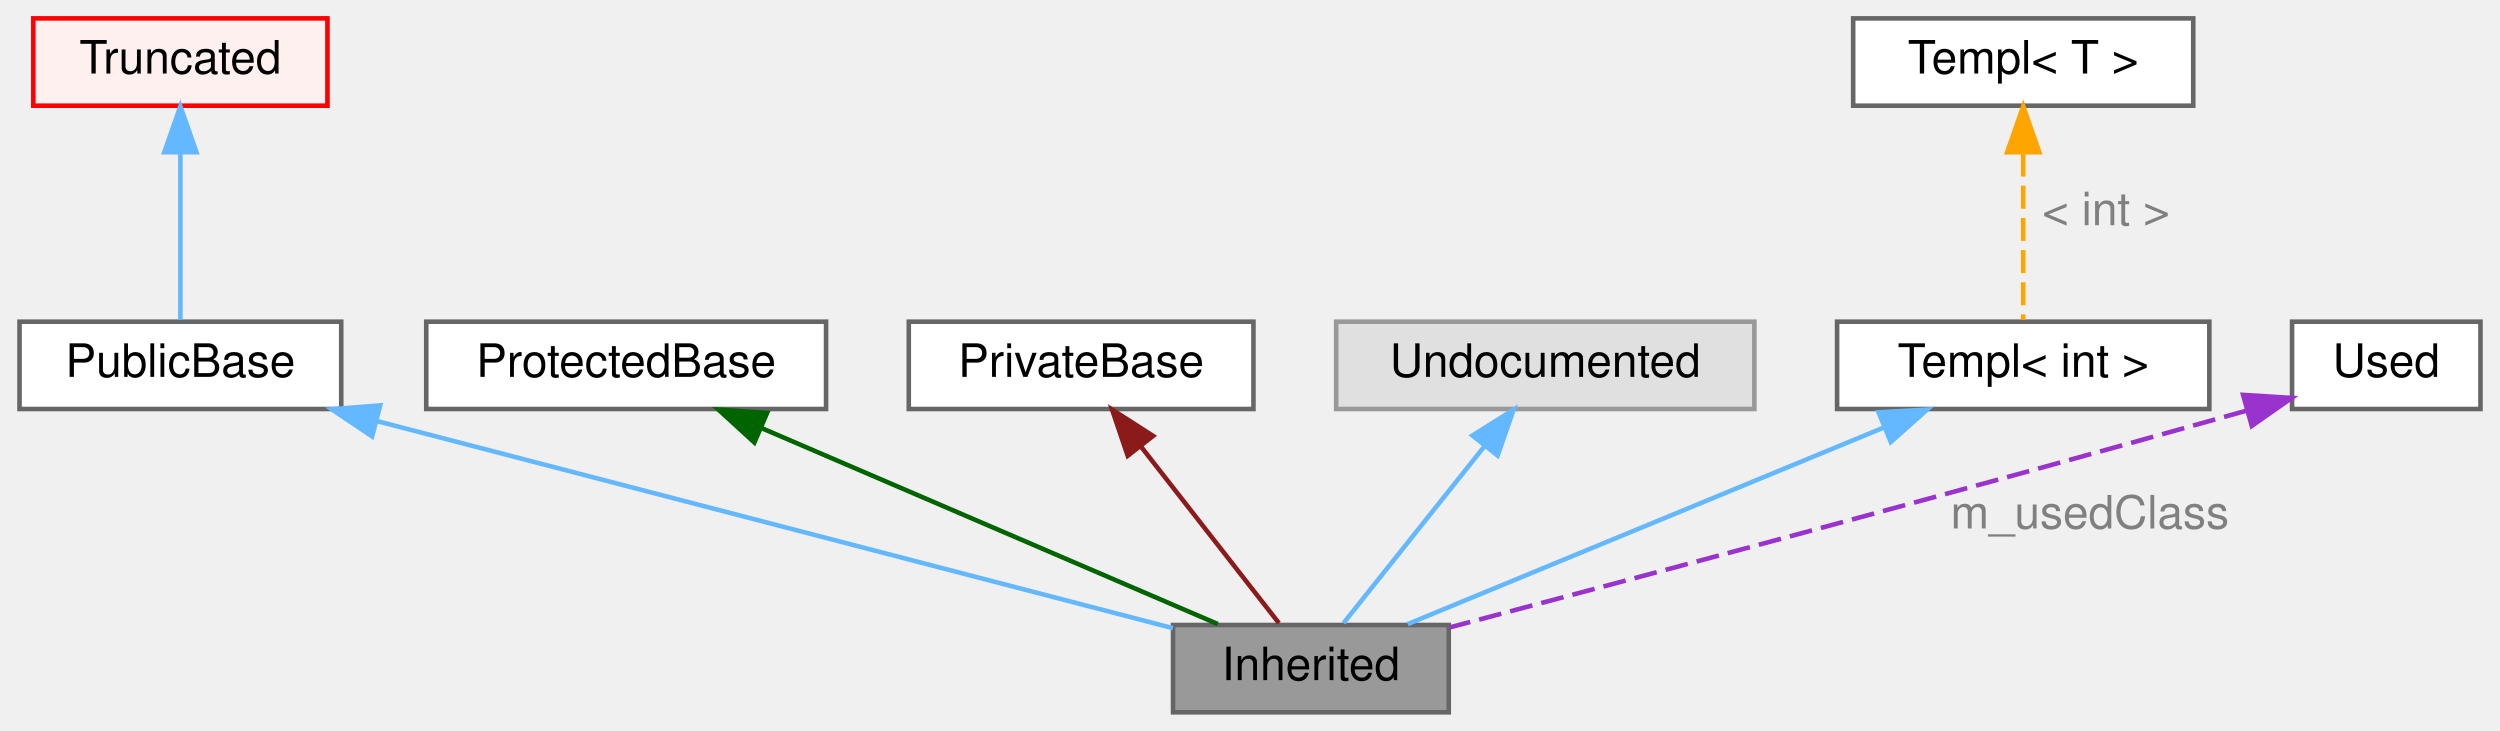
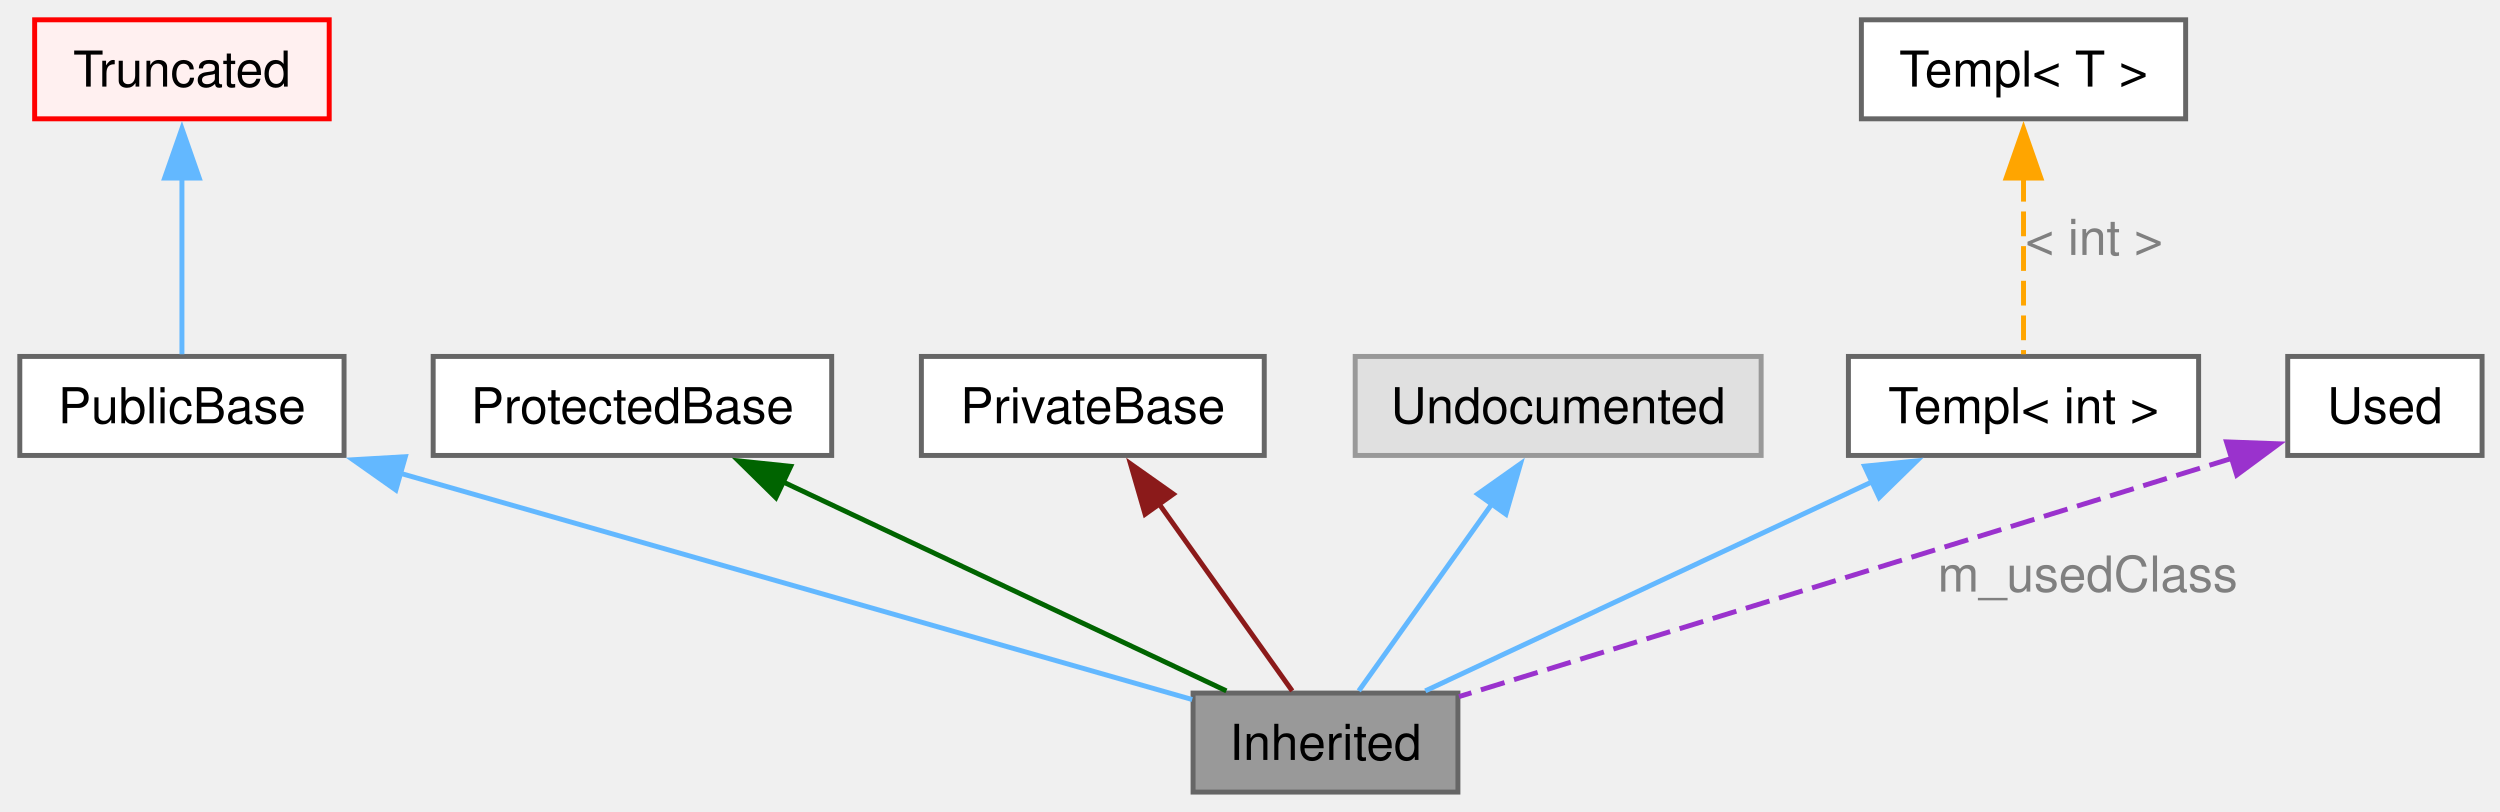
- <svg xmlns="http://www.w3.org/2000/svg" xmlns:xlink="http://www.w3.org/1999/xlink" width="544pt" height="159pt" viewBox="0.00 0.00 543.50 159.00">
-   <g id="graph0" class="graph" transform="scale(1 1) rotate(0) translate(4 155)">
+ <svg xmlns="http://www.w3.org/2000/svg" xmlns:xlink="http://www.w3.org/1999/xlink" width="505pt" height="164pt" viewBox="0.00 0.00 505.00 164.00">
+   <g id="graph0" class="graph" transform="scale(1 1) rotate(0) translate(4 160)">
    <g id="Node000009" class="node">
      <g id="a_Node000009">
        <a xlink:title=" ">
-           <polygon fill="#999999" stroke="#666666" points="311,-19 251,-19 251,0 311,0 311,-19" />
-           <text text-anchor="middle" x="281" y="-7" font-family="Helvetica,sans-Serif" font-size="10.00">Inherited</text>
+           <polygon fill="#999999" stroke="#666666" points="290.5,-20 237,-20 237,0 290.5,0 290.5,-20" />
+           <text xml:space="preserve" text-anchor="middle" x="263.75" y="-6.5" font-family="Helvetica,sans-Serif" font-size="10.00">Inherited</text>
        </a>
      </g>
    </g>
    <g id="Node000010" class="node">
      <g id="a_Node000010">
        <a xlink:title=" ">
-           <polygon fill="white" stroke="#666666" points="70,-85 0,-85 0,-66 70,-66 70,-85" />
-           <text text-anchor="middle" x="35" y="-73" font-family="Helvetica,sans-Serif" font-size="10.00">PublicBase</text>
+           <polygon fill="white" stroke="#666666" points="65.5,-88 0,-88 0,-68 65.5,-68 65.5,-88" />
+           <text xml:space="preserve" text-anchor="middle" x="32.75" y="-74.5" font-family="Helvetica,sans-Serif" font-size="10.00">PublicBase</text>
        </a>
      </g>
    </g>
    <g id="edge1" class="edge">
      <g id="a_edge1">
        <a xlink:title=" ">
-           <path fill="none" stroke="#63b8ff" d="M77.7,-63.39C127.22,-50.51 207.6,-29.59 250.97,-18.31" />
-           <polygon fill="#63b8ff" stroke="#63b8ff" points="76.72,-60.03 67.92,-65.94 78.48,-66.8 76.72,-60.03" />
+           <path fill="none" stroke="#63b8ff" d="M76.67,-64.45C123.9,-50.96 197.51,-29.93 236.83,-18.69" />
+           <polygon fill="#63b8ff" stroke="#63b8ff" points="75.96,-61.02 67.3,-67.13 77.88,-67.75 75.96,-61.02" />
        </a>
      </g>
    </g>
    <g id="Node000011" class="node">
      <g id="a_Node000011">
        <a xlink:title=" ">
-           <polygon fill="#fff0f0" stroke="red" points="67,-151 3,-151 3,-132 67,-132 67,-151" />
-           <text text-anchor="middle" x="35" y="-139" font-family="Helvetica,sans-Serif" font-size="10.00">Truncated</text>
+           <polygon fill="#fff0f0" stroke="red" points="62.5,-156 3,-156 3,-136 62.5,-136 62.5,-156" />
+           <text xml:space="preserve" text-anchor="middle" x="32.75" y="-142.5" font-family="Helvetica,sans-Serif" font-size="10.00">Truncated</text>
        </a>
      </g>
    </g>
    <g id="edge2" class="edge">
      <g id="a_edge2">
        <a xlink:title=" ">
-           <path fill="none" stroke="#63b8ff" d="M35,-121.58C35,-109.63 35,-94.72 35,-85.41" />
-           <polygon fill="#63b8ff" stroke="#63b8ff" points="31.5,-121.87 35,-131.87 38.5,-121.87 31.5,-121.87" />
+           <path fill="none" stroke="#63b8ff" d="M32.75,-124.28C32.75,-112.27 32.75,-97.74 32.75,-88.44" />
+           <polygon fill="#63b8ff" stroke="#63b8ff" points="29.25,-124.03 32.75,-134.03 36.25,-124.03 29.25,-124.03" />
        </a>
      </g>
    </g>
    <g id="node4" class="node">
      <g id="a_node4">
        <a xlink:title=" ">
-           <polygon fill="white" stroke="#666666" points="175.5,-85 88.5,-85 88.5,-66 175.5,-66 175.5,-85" />
-           <text text-anchor="middle" x="132" y="-73" font-family="Helvetica,sans-Serif" font-size="10.00">ProtectedBase</text>
+           <polygon fill="white" stroke="#666666" points="164,-88 83.5,-88 83.5,-68 164,-68 164,-88" />
+           <text xml:space="preserve" text-anchor="middle" x="123.75" y="-74.5" font-family="Helvetica,sans-Serif" font-size="10.00">ProtectedBase</text>
        </a>
      </g>
    </g>
    <g id="edge3" class="edge">
      <g id="a_edge3">
        <a xlink:title=" ">
-           <path fill="none" stroke="darkgreen" d="M161.43,-61.86C190.79,-49.25 235.12,-30.21 260.75,-19.2" />
-           <polygon fill="darkgreen" stroke="darkgreen" points="159.9,-58.71 152.09,-65.87 162.66,-65.14 159.9,-58.71" />
+           <path fill="none" stroke="darkgreen" d="M153.93,-62.77C181.09,-49.97 220.25,-31.51 243.73,-20.44" />
+           <polygon fill="darkgreen" stroke="darkgreen" points="152.73,-59.47 145.18,-66.9 155.72,-65.8 152.73,-59.47" />
        </a>
      </g>
    </g>
    <g id="node5" class="node">
      <g id="a_node5">
        <a xlink:title=" ">
-           <polygon fill="white" stroke="#666666" points="268.5,-85 193.5,-85 193.5,-66 268.5,-66 268.5,-85" />
-           <text text-anchor="middle" x="231" y="-73" font-family="Helvetica,sans-Serif" font-size="10.00">PrivateBase</text>
+           <polygon fill="white" stroke="#666666" points="251.38,-88 182.12,-88 182.12,-68 251.38,-68 251.38,-88" />
+           <text xml:space="preserve" text-anchor="middle" x="216.75" y="-74.5" font-family="Helvetica,sans-Serif" font-size="10.00">PrivateBase</text>
        </a>
      </g>
    </g>
    <g id="edge4" class="edge">
      <g id="a_edge4">
        <a xlink:title=" ">
-           <path fill="none" stroke="#8b1a1a" d="M244.07,-57.77C253.66,-45.49 266.31,-29.3 274.04,-19.41" />
-           <polygon fill="#8b1a1a" stroke="#8b1a1a" points="241.14,-55.83 237.74,-65.87 246.66,-60.14 241.14,-55.83" />
+           <path fill="none" stroke="#8b1a1a" d="M229.91,-58.52C238.73,-46.13 249.98,-30.33 257.03,-20.44" />
+           <polygon fill="#8b1a1a" stroke="#8b1a1a" points="227.31,-56.13 224.36,-66.31 233.01,-60.2 227.31,-56.13" />
        </a>
      </g>
    </g>
    <g id="Node000015" class="node">
      <g id="a_Node000015">
        <a xlink:title=" ">
-           <polygon fill="#e0e0e0" stroke="#999999" points="377.5,-85 286.5,-85 286.5,-66 377.5,-66 377.5,-85" />
-           <text text-anchor="middle" x="332" y="-73" font-family="Helvetica,sans-Serif" font-size="10.00">Undocumented</text>
+           <polygon fill="#e0e0e0" stroke="#999999" points="351.75,-88 269.75,-88 269.75,-68 351.75,-68 351.75,-88" />
+           <text xml:space="preserve" text-anchor="middle" x="310.75" y="-74.5" font-family="Helvetica,sans-Serif" font-size="10.00">Undocumented</text>
        </a>
      </g>
    </g>
    <g id="edge5" class="edge">
      <g id="a_edge5">
        <a xlink:title=" ">
-           <path fill="none" stroke="#63b8ff" d="M318.67,-57.77C308.88,-45.49 295.98,-29.3 288.1,-19.41" />
-           <polygon fill="#63b8ff" stroke="#63b8ff" points="316.15,-60.23 325.12,-65.87 321.63,-55.87 316.15,-60.23" />
+           <path fill="none" stroke="#63b8ff" d="M297.59,-58.52C288.77,-46.13 277.52,-30.33 270.47,-20.44" />
+           <polygon fill="#63b8ff" stroke="#63b8ff" points="294.49,-60.2 303.14,-66.31 300.19,-56.13 294.49,-60.2" />
        </a>
      </g>
    </g>
    <g id="node7" class="node">
      <g id="a_node7">
        <a xlink:title=" ">
-           <polygon fill="white" stroke="#666666" points="476.5,-85 395.5,-85 395.5,-66 476.5,-66 476.5,-85" />
-           <text text-anchor="middle" x="436" y="-73" font-family="Helvetica,sans-Serif" font-size="10.00">Templ&lt; int &gt;</text>
+           <polygon fill="white" stroke="#666666" points="440.12,-88 369.38,-88 369.38,-68 440.12,-68 440.12,-88" />
+           <text xml:space="preserve" text-anchor="middle" x="404.75" y="-74.5" font-family="Helvetica,sans-Serif" font-size="10.00">Templ&lt; int &gt;</text>
        </a>
      </g>
    </g>
    <g id="edge6" class="edge">
      <g id="a_edge6">
        <a xlink:title=" ">
-           <path fill="none" stroke="#63b8ff" d="M405.78,-62.02C375.24,-49.41 328.84,-30.25 302.07,-19.2" />
-           <polygon fill="#63b8ff" stroke="#63b8ff" points="404.52,-65.29 415.1,-65.87 407.19,-58.82 404.52,-65.29" />
+           <path fill="none" stroke="#63b8ff" d="M374.36,-62.77C347,-49.97 307.56,-31.51 283.91,-20.44" />
+           <polygon fill="#63b8ff" stroke="#63b8ff" points="372.64,-65.83 383.18,-66.9 375.6,-59.49 372.64,-65.83" />
        </a>
      </g>
    </g>
    <g id="node8" class="node">
      <g id="a_node8">
        <a xlink:title=" ">
-           <polygon fill="white" stroke="#666666" points="473,-151 399,-151 399,-132 473,-132 473,-151" />
-           <text text-anchor="middle" x="436" y="-139" font-family="Helvetica,sans-Serif" font-size="10.00">Templ&lt; T &gt;</text>
+           <polygon fill="white" stroke="#666666" points="437.5,-156 372,-156 372,-136 437.5,-136 437.5,-156" />
+           <text xml:space="preserve" text-anchor="middle" x="404.75" y="-142.5" font-family="Helvetica,sans-Serif" font-size="10.00">Templ&lt; T &gt;</text>
        </a>
      </g>
    </g>
    <g id="edge7" class="edge">
      <g id="a_edge7">
        <a xlink:title=" ">
-           <path fill="none" stroke="orange" stroke-dasharray="5,2" d="M436,-121.58C436,-109.63 436,-94.72 436,-85.41" />
-           <polygon fill="orange" stroke="orange" points="432.5,-121.87 436,-131.87 439.5,-121.87 432.5,-121.87" />
+           <path fill="none" stroke="orange" stroke-dasharray="5,2" d="M404.75,-124.28C404.75,-112.27 404.75,-97.74 404.75,-88.44" />
+           <polygon fill="orange" stroke="orange" points="401.25,-124.03 404.75,-134.03 408.25,-124.03 401.25,-124.03" />
        </a>
      </g>
-       <text text-anchor="middle" x="454" y="-106" font-family="Helvetica,sans-Serif" font-size="10.00" fill="grey">&lt; int &gt;</text>
+       <text xml:space="preserve" text-anchor="middle" x="419" y="-108.5" font-family="Helvetica,sans-Serif" font-size="10.00" fill="grey">&lt; int &gt;</text>
    </g>
    <g id="node9" class="node">
      <g id="a_node9">
        <a xlink:title=" ">
-           <polygon fill="white" stroke="#666666" points="535.5,-85 494.5,-85 494.5,-66 535.5,-66 535.5,-85" />
-           <text text-anchor="middle" x="515" y="-73" font-family="Helvetica,sans-Serif" font-size="10.00">Used</text>
+           <polygon fill="white" stroke="#666666" points="497.38,-88 458.12,-88 458.12,-68 497.38,-68 497.38,-88" />
+           <text xml:space="preserve" text-anchor="middle" x="477.75" y="-74.5" font-family="Helvetica,sans-Serif" font-size="10.00">Used</text>
        </a>
      </g>
    </g>
    <g id="edge8" class="edge">
      <g id="a_edge8">
        <a xlink:title=" ">
-           <path fill="none" stroke="#9a32cd" stroke-dasharray="5,2" d="M484.52,-65.62C417.32,-46.74 349.44,-28.6 311.27,-18.49" />
-           <polygon fill="#9a32cd" stroke="#9a32cd" points="483.85,-69.07 494.42,-68.41 485.74,-62.33 483.85,-69.07" />
+           <path fill="none" stroke="#9a32cd" stroke-dasharray="5,2" d="M447.08,-67.49C385.45,-48.44 324.77,-29.76 290.72,-19.29" />
+           <polygon fill="#9a32cd" stroke="#9a32cd" points="445.75,-70.74 456.34,-70.35 447.82,-64.05 445.75,-70.74" />
        </a>
      </g>
-       <text text-anchor="middle" x="450.5" y="-40" font-family="Helvetica,sans-Serif" font-size="10.00" fill="grey">m_usedClass</text>
+       <text xml:space="preserve" text-anchor="middle" x="417.71" y="-40.5" font-family="Helvetica,sans-Serif" font-size="10.00" fill="grey">m_usedClass</text>
    </g>
  </g>
</svg>
